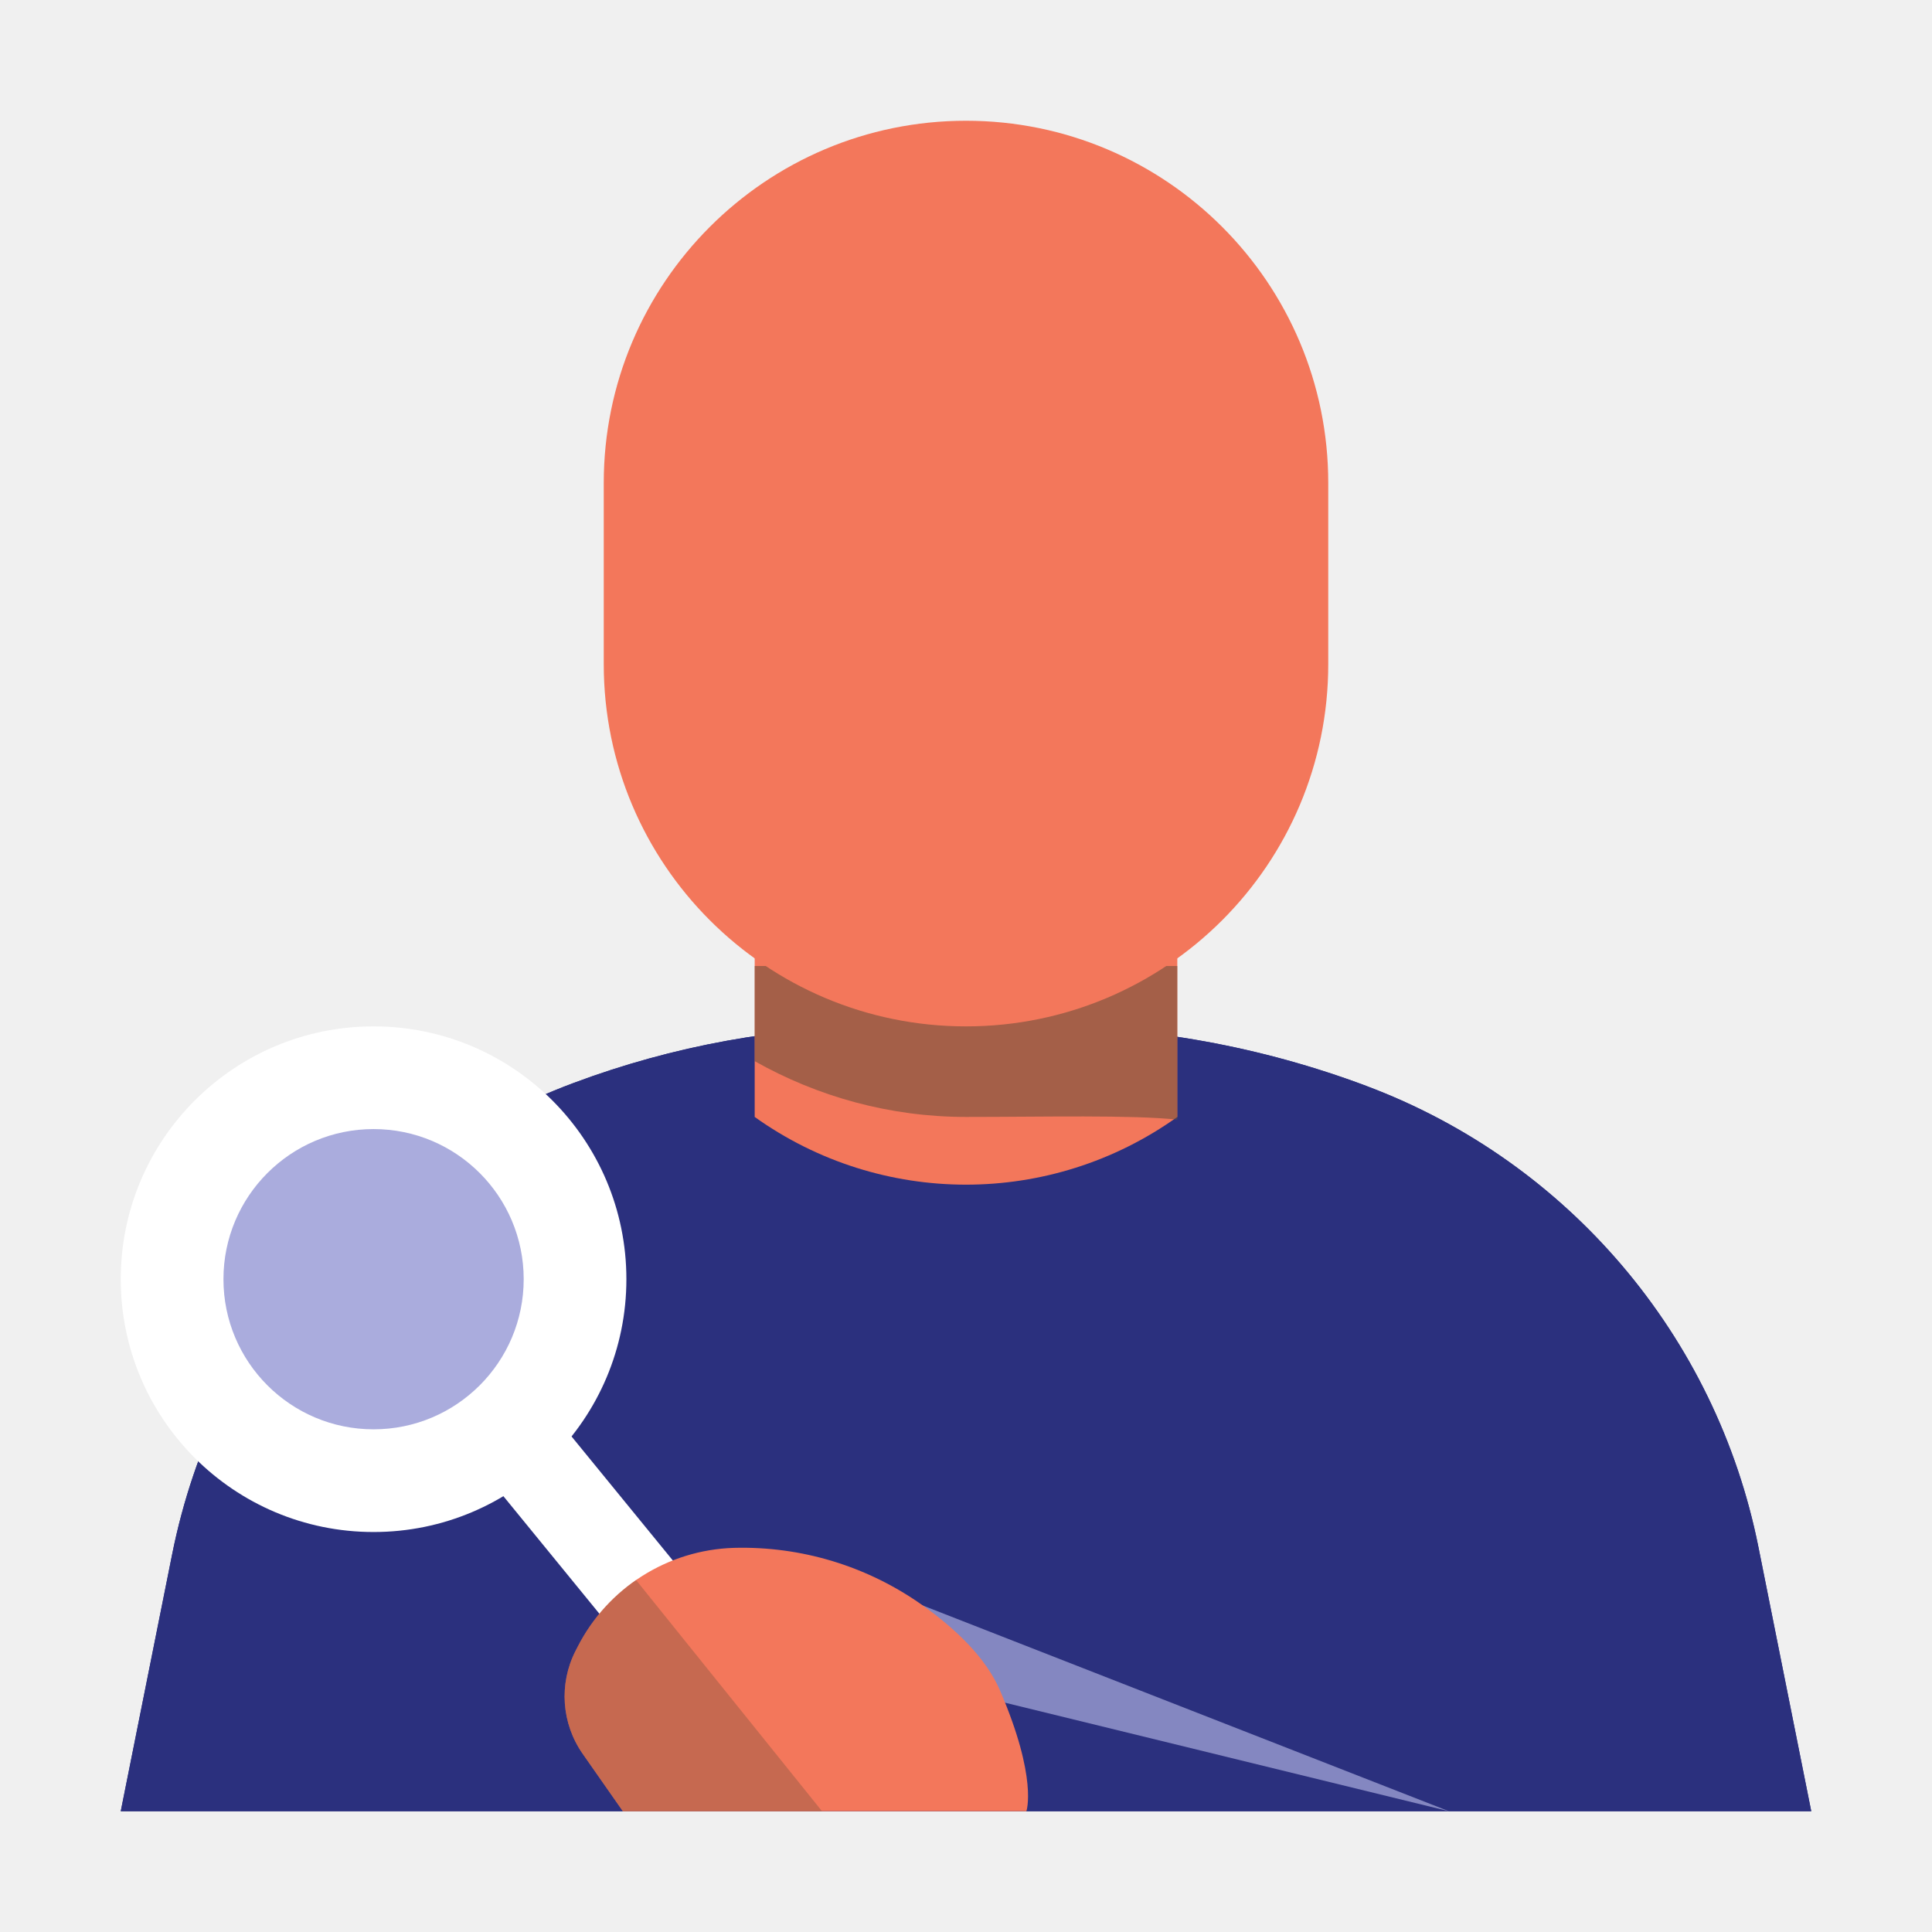
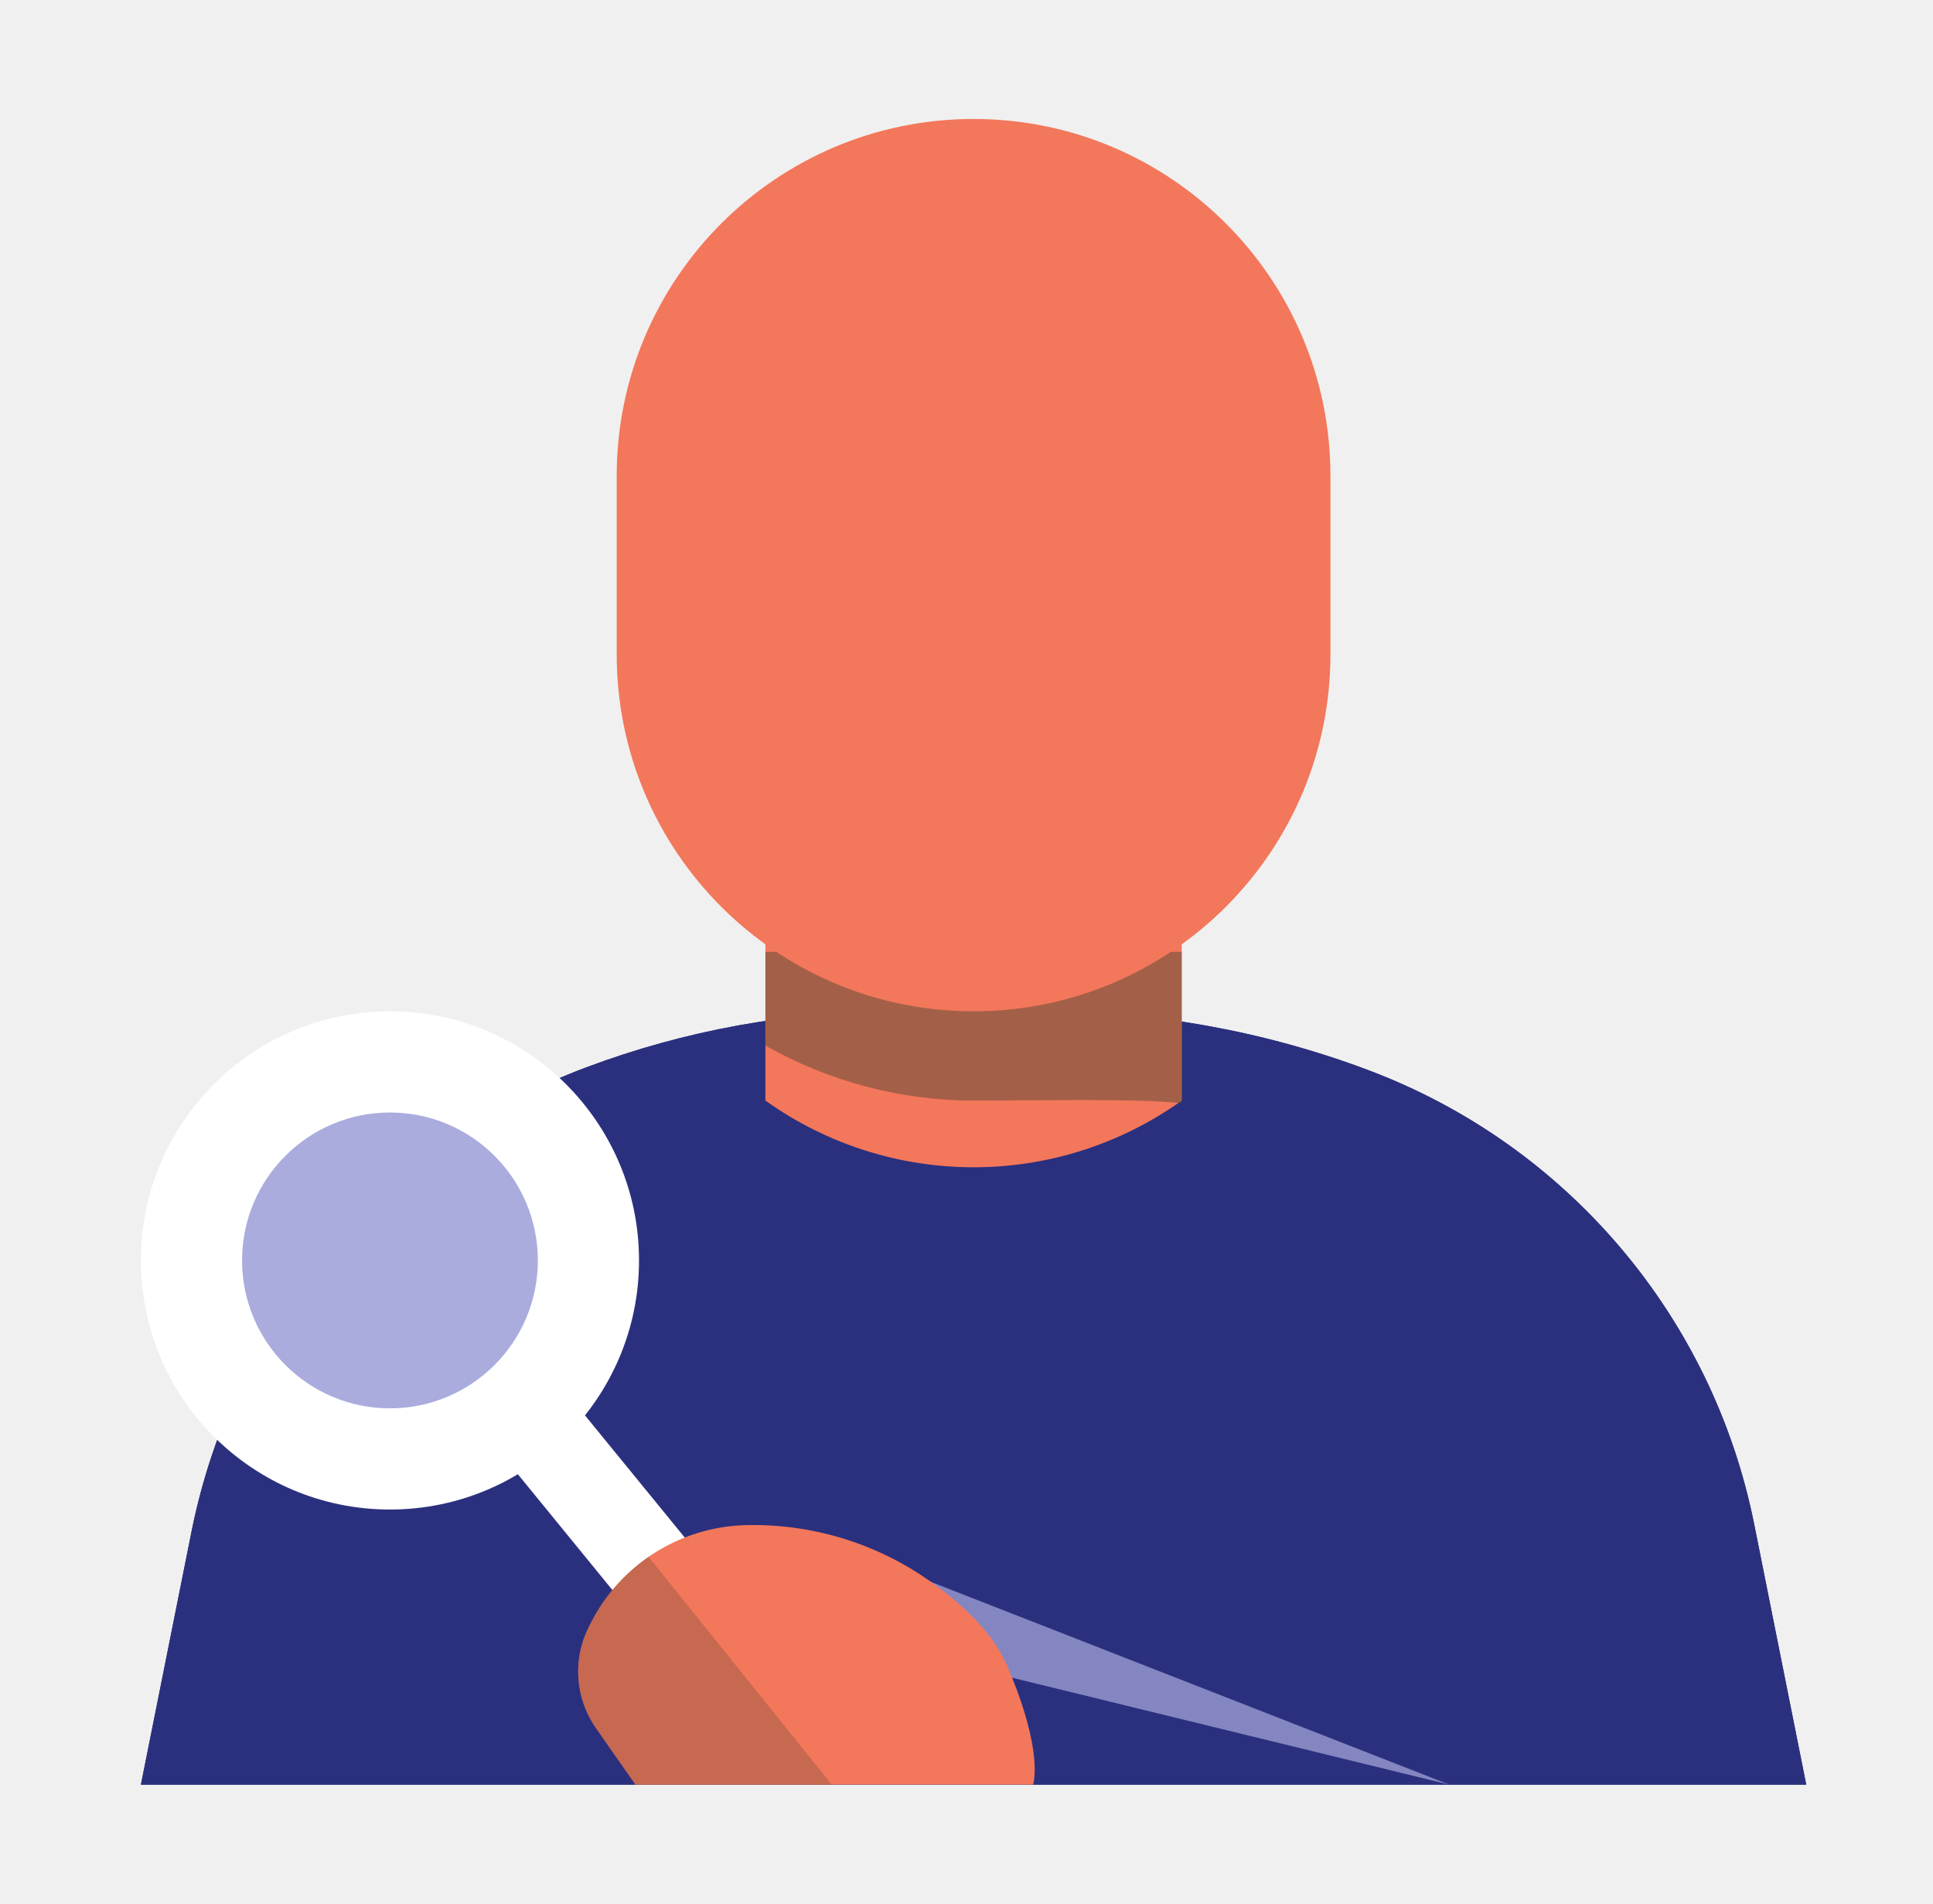
- <svg xmlns="http://www.w3.org/2000/svg" width="100%" height="100%" viewBox="0 0 64 64" version="1.1" xml:space="preserve" style="fill-rule:evenodd;clip-rule:evenodd;stroke-linecap:round;stroke-miterlimit:1;">
-   <rect id="Investigate" x="0" y="0" width="64" height="64" style="fill:none;" />
-   <path d="M58.25,51.248C56.851,44.253 51.939,38.477 45.26,35.973C45.26,35.972 45.26,35.972 45.26,35.972C41.782,34.668 38.097,34 34.383,34C32.752,34 30.977,34 29.362,34C25.816,34 22.299,34.638 18.979,35.883C18.979,35.883 18.979,35.883 18.978,35.883C12.151,38.443 7.13,44.348 5.701,51.497C4.81,55.951 4,60 4,60L60,60C60,60 59.16,55.799 58.25,51.248Z" style="fill:#2b307e;" />
-   <path d="M58.25,51.248C56.851,44.253 51.939,38.477 45.26,35.973C45.26,35.972 45.26,35.972 45.26,35.972C41.782,34.668 38.097,34 34.383,34C32.752,34 30.977,34 29.362,34C25.816,34 22.299,34.638 18.979,35.883C18.979,35.883 18.979,35.883 18.978,35.883C12.151,38.443 7.13,44.348 5.701,51.497C4.81,55.951 4,60 4,60L60,60C60,60 59.16,55.799 58.25,51.248Z" style="fill:#2b307e;" />
-   <path d="M39,29L25,29L25,37C25,37 25,37 25.001,37.001C29.188,39.991 34.812,39.991 38.999,37.001C39,37 39,37 39,37L39,29Z" style="fill:#f3775b;" />
-   <path d="M25,35.152L25,32L39,32L39,37.09C37.495,36.928 34.567,37 32,37C29.478,37 27.085,36.329 25,35.152Z" style="fill:#664e39;fill-opacity:0.561;" />
-   <path d="M44,16C44,9.373 38.627,4 32,4C32,4 32,4 32,4C25.373,4 20,9.373 20,16C20,17.976 20,20.024 20,22C20,28.627 25.373,34 32,34C32,34 32,34 32,34C38.627,34 44,28.627 44,22C44,20.024 44,17.976 44,16Z" style="fill:#f3775b;" />
+ <svg xmlns="http://www.w3.org/2000/svg" width="100%" height="100%" viewBox="0 0 65 64" version="1.1" xml:space="preserve" style="fill-rule:evenodd;clip-rule:evenodd;stroke-linecap:round;stroke-miterlimit:1;">
+   <rect id="Investigate" x="0.738" y="0" width="64" height="64" style="fill:none;" />
+   <path d="M58.988,51.248C57.589,44.253 52.677,38.477 45.998,35.973C45.998,35.972 45.998,35.972 45.998,35.972C42.52,34.668 38.836,34 35.121,34C33.491,34 31.715,34 30.101,34C26.555,34 23.038,34.638 19.717,35.883C19.717,35.883 19.717,35.883 19.717,35.883C12.89,38.443 7.869,44.348 6.439,51.497C5.548,55.951 4.738,60 4.738,60L60.738,60C60.738,60 59.898,55.799 58.988,51.248Z" style="fill:#2b307e;" />
+   <path d="M58.988,51.248C57.589,44.253 52.677,38.477 45.998,35.973C45.998,35.972 45.998,35.972 45.998,35.972C42.52,34.668 38.836,34 35.121,34C33.491,34 31.715,34 30.101,34C26.555,34 23.038,34.638 19.717,35.883C19.717,35.883 19.717,35.883 19.717,35.883C12.89,38.443 7.869,44.348 6.439,51.497C5.548,55.951 4.738,60 4.738,60L60.738,60C60.738,60 59.898,55.799 58.988,51.248Z" style="fill:#2b307e;" />
+   <path d="M39.738,29L25.738,29L25.738,37C25.738,37 25.739,37 25.739,37.001C29.926,39.991 35.551,39.991 39.738,37.001C39.738,37 39.738,37 39.738,37L39.738,29Z" style="fill:#f3775b;" />
+   <path d="M25.738,35.152L25.738,32L39.738,32L39.738,37.09C38.234,36.928 35.305,37 32.738,37C30.216,37 27.824,36.329 25.738,35.152Z" style="fill:#664e39;fill-opacity:0.56;" />
+   <path d="M44.738,16C44.738,9.373 39.366,4 32.738,4C32.738,4 32.738,4 32.738,4C26.111,4 20.738,9.373 20.738,16C20.738,17.976 20.738,20.024 20.738,22C20.738,28.627 26.111,34 32.738,34C32.738,34 32.738,34 32.738,34C39.366,34 44.738,28.627 44.738,22C44.738,20.024 44.738,17.976 44.738,16Z" style="fill:#f3775b;" />
  <g>
-     <path d="M14.375,44.375L24,56.16" style="fill:none;stroke:#fff;stroke-width:3px;" />
-     <path d="M14.375,44.375L24,56.16" style="fill:#fff;" />
-     <circle cx="12.375" cy="42.375" r="8.375" style="fill:#fff;" />
-     <circle cx="12.375" cy="42.375" r="4.973" style="fill:#aaacdd;" />
-     <path d="M27.54,52L48,60L30,55.599L27.54,52Z" style="fill:#aaacdd;fill-opacity:0.702;" />
-     <path d="M20.633,60C20.633,60 19.95,59.025 19.303,58.098C18.6,57.093 18.508,55.782 19.065,54.69C19.088,54.646 19.11,54.601 19.133,54.557C20.13,52.601 22.114,51.343 24.308,51.275C24.308,51.275 24.308,51.275 24.308,51.275C26.545,51.214 28.74,51.882 30.563,53.179C31.639,53.948 32.654,54.9 33.127,56C34.385,58.922 34,60 34,60L20.633,60Z" style="fill:#f3775b;" />
+     <path d="M15.113,44.375L24.738,56.16" style="fill:none;stroke:#fff;stroke-width:3px;" />
+     <path d="M15.113,44.375L24.738,56.16" style="fill:none;" />
+     <circle cx="13.113" cy="42.375" r="8.375" style="fill:#fff;" />
+     <circle cx="13.113" cy="42.375" r="4.973" style="fill:#aaacdd;" />
+     <path d="M28.278,52L48.738,60L30.738,55.599L28.278,52Z" style="fill:#aaacdd;fill-opacity:0.7;" />
+     <path d="M21.371,60C21.371,60 20.689,59.025 20.041,58.098C19.338,57.093 19.247,55.782 19.804,54.69C19.826,54.646 19.849,54.601 19.871,54.557C20.869,52.601 22.852,51.343 25.046,51.275C25.046,51.275 25.046,51.275 25.046,51.275C27.283,51.214 29.479,51.882 31.302,53.179C32.377,53.948 33.392,54.9 33.866,56C35.123,58.922 34.738,60 34.738,60L21.371,60Z" style="fill:#f3775b;" />
    <clipPath id="_clip1">
-       <path d="M20.633,60C20.633,60 19.95,59.025 19.303,58.098C18.6,57.093 18.508,55.782 19.065,54.69C19.088,54.646 19.11,54.601 19.133,54.557C20.13,52.601 22.114,51.343 24.308,51.275C24.308,51.275 24.308,51.275 24.308,51.275C26.545,51.214 28.74,51.882 30.563,53.179C31.639,53.948 32.654,54.9 33.127,56C34.385,58.922 34,60 34,60L20.633,60Z" />
+       <path d="M21.371,60C21.371,60 20.689,59.025 20.041,58.098C19.338,57.093 19.247,55.782 19.804,54.69C19.826,54.646 19.849,54.601 19.871,54.557C20.869,52.601 22.852,51.343 25.046,51.275C25.046,51.275 25.046,51.275 25.046,51.275C27.283,51.214 29.479,51.882 31.302,53.179C32.377,53.948 33.392,54.9 33.866,56C35.123,58.922 34.738,60 34.738,60L21.371,60Z" />
    </clipPath>
    <g clip-path="url(#_clip1)">
-       <path d="M19.187,50L29.251,62.51L15.736,62L15.934,55.599L19.187,50Z" style="fill:#a46048;fill-opacity:0.569;" />
+       <path d="M19.926,50L29.989,62.51L16.474,62L16.672,55.599L19.926,50Z" style="fill:#a46048;fill-opacity:0.57;" />
    </g>
  </g>
</svg>
